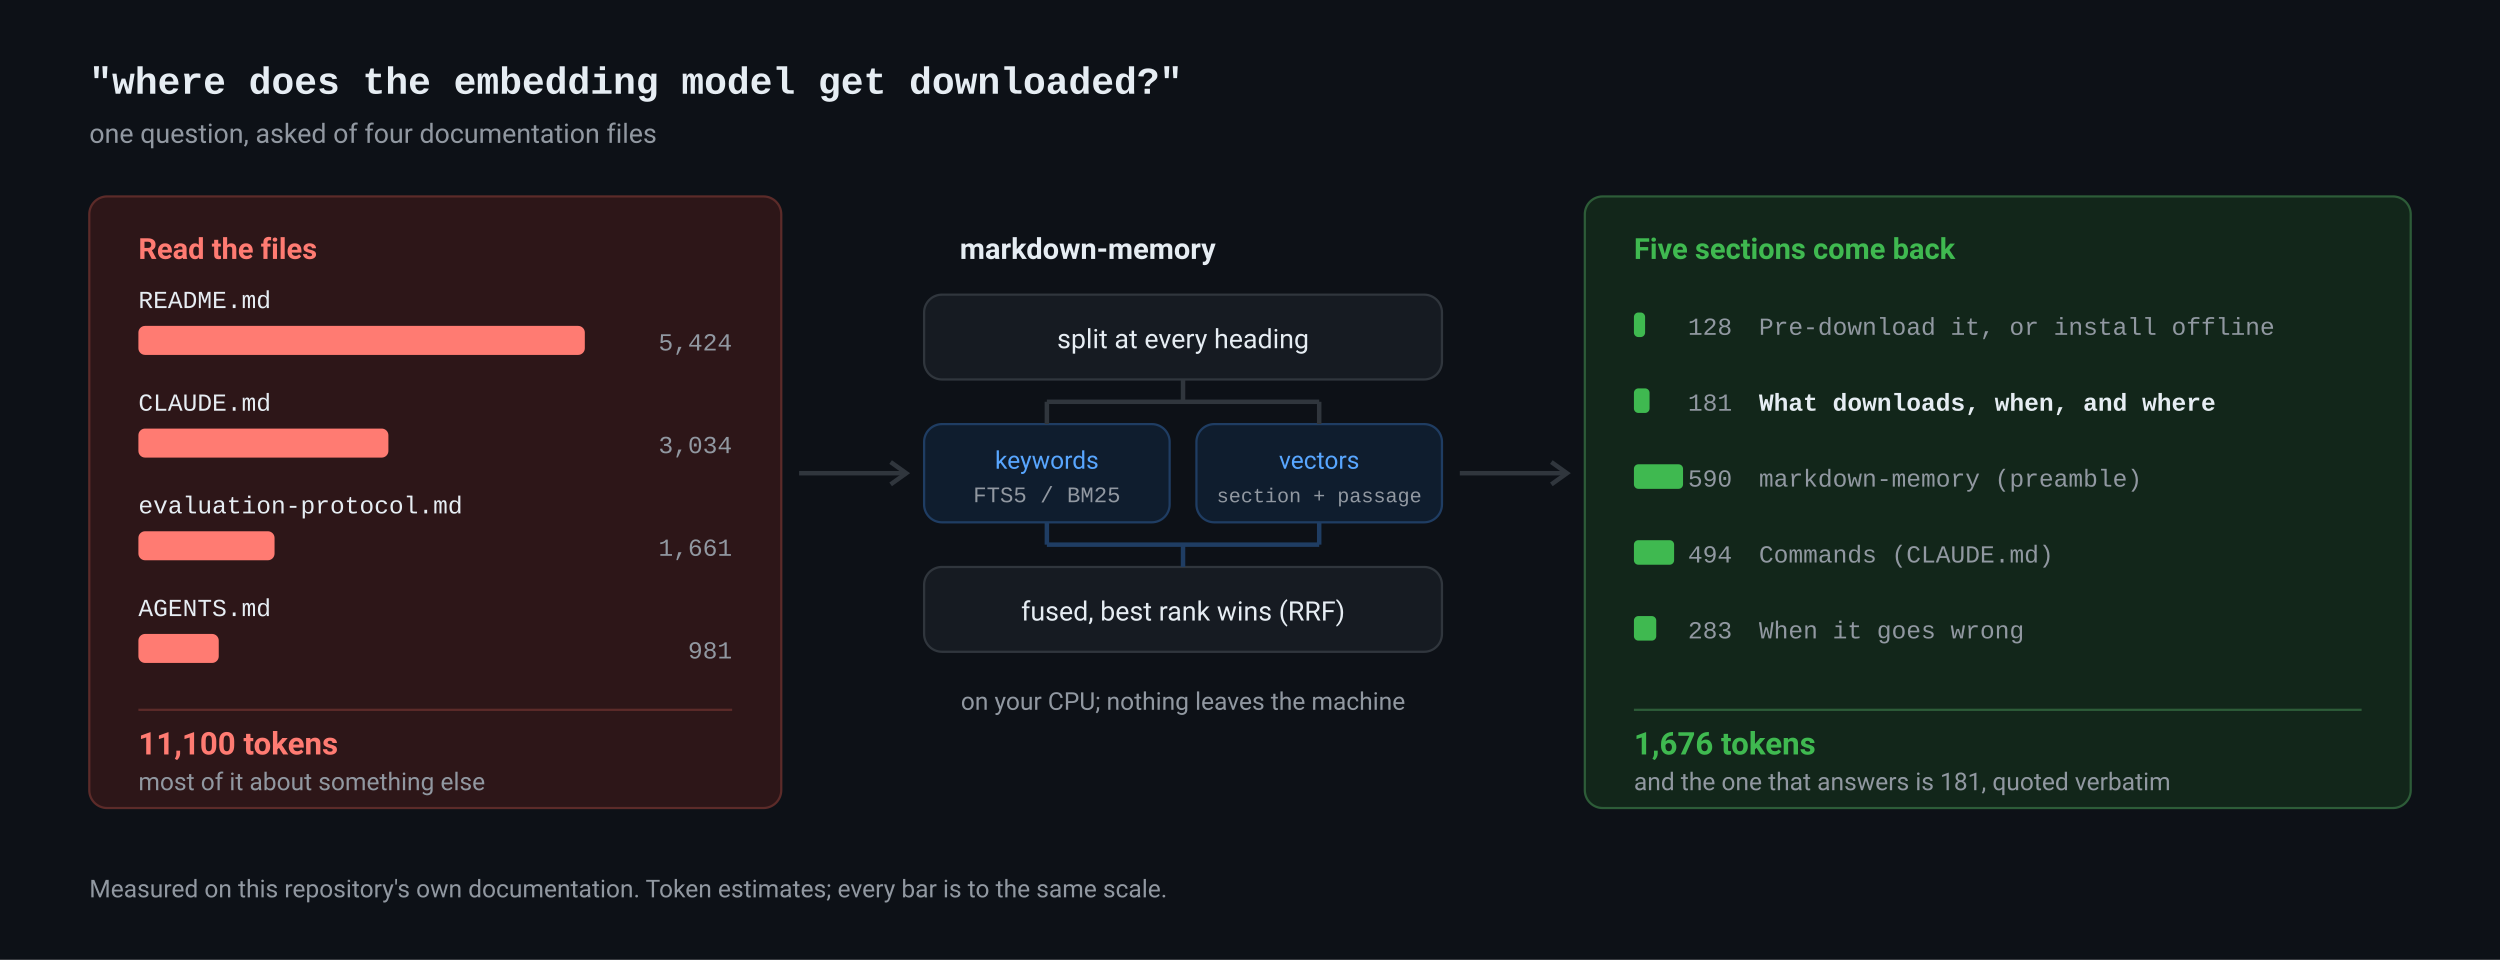
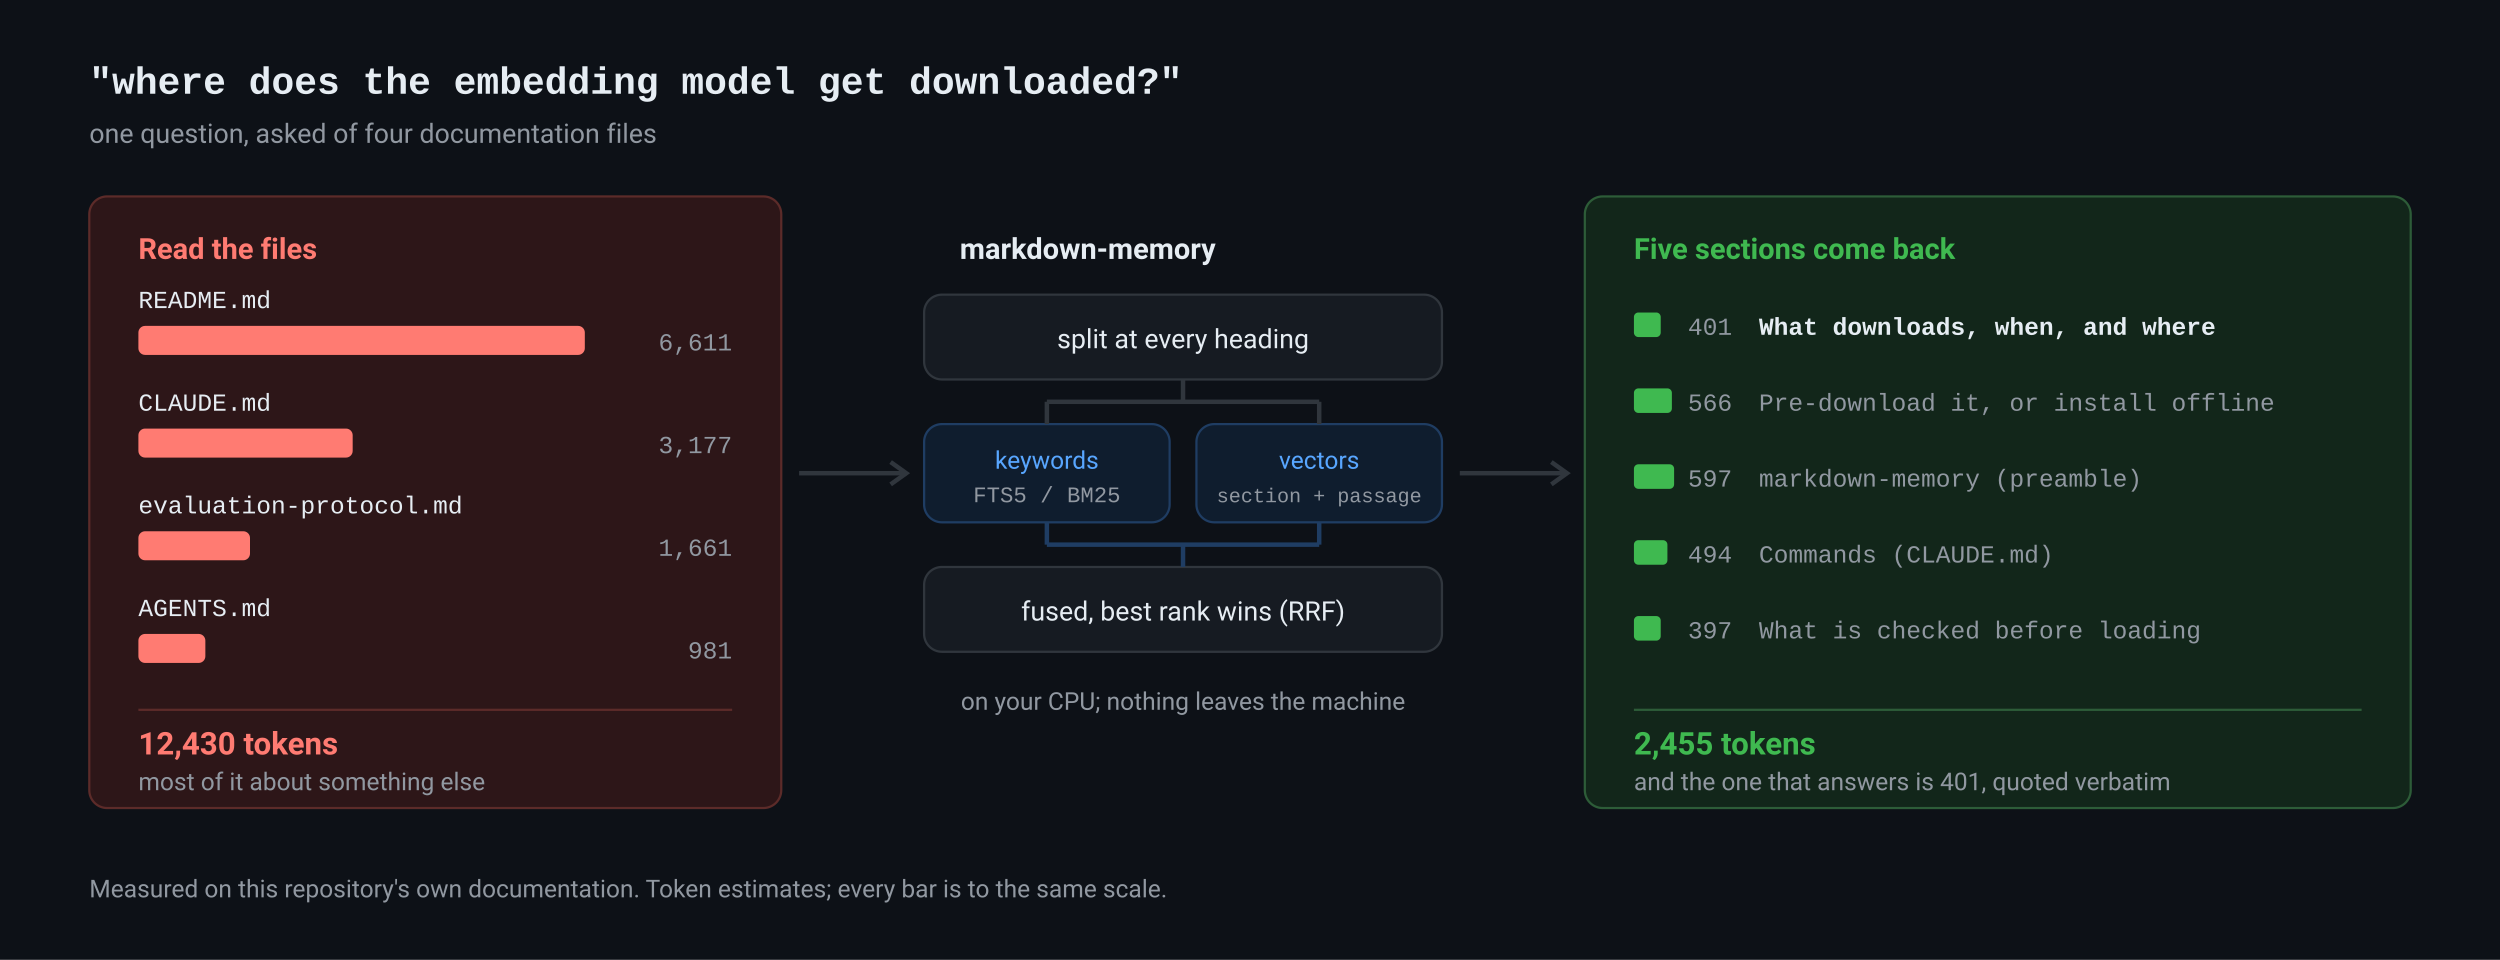
- <svg xmlns="http://www.w3.org/2000/svg" viewBox="0 0 1120 430" width="1120" height="430" role="img" aria-label="One question: reading four whole files costs 11,100 tokens; markdown-memory returns five sections totalling 1,676, and the one that answers is 181 tokens.">
+ <svg xmlns="http://www.w3.org/2000/svg" viewBox="0 0 1120 430" width="1120" height="430" role="img" aria-label="One question: reading four whole files costs 12,430 tokens; markdown-memory returns five sections totalling 2,455, and the one that answers is 401 tokens.">
  <rect width="1120" height="430" fill="#0d1117" />
  <text x="40" y="42" font-family="ui-monospace,SFMono-Regular,Menlo,Consolas,'Liberation Mono',monospace" font-size="17" font-weight="600" fill="#e6edf3" text-anchor="start">"where does the embedding model get downloaded?"</text>
  <text x="40" y="64" font-family="ui-sans-serif,-apple-system,BlinkMacSystemFont,'Segoe UI',Roboto,'Helvetica Neue',Arial,sans-serif" font-size="12" font-weight="400" fill="#9198a1" text-anchor="start">one question, asked of four documentation files</text>
  <rect x="40" y="88" width="310" height="274" rx="8" fill="#2d1618" stroke="#5c2b29" stroke-width="1" />
  <text x="62" y="116" font-family="ui-sans-serif,-apple-system,BlinkMacSystemFont,'Segoe UI',Roboto,'Helvetica Neue',Arial,sans-serif" font-size="13" font-weight="600" fill="#ff7b72" text-anchor="start">Read the files</text>
  <text x="62" y="138" font-family="ui-monospace,SFMono-Regular,Menlo,Consolas,'Liberation Mono',monospace" font-size="11" font-weight="400" fill="#e6edf3" text-anchor="start">README.md</text>
  <rect x="62" y="146" width="200" height="13" rx="3" fill="#ff7b72" stroke="none" stroke-width="1" />
-   <text x="328" y="157" font-family="ui-monospace,SFMono-Regular,Menlo,Consolas,'Liberation Mono',monospace" font-size="11" font-weight="400" fill="#9198a1" text-anchor="end">5,424</text>
+   <text x="328" y="157" font-family="ui-monospace,SFMono-Regular,Menlo,Consolas,'Liberation Mono',monospace" font-size="11" font-weight="400" fill="#9198a1" text-anchor="end">6,611</text>
  <text x="62" y="184" font-family="ui-monospace,SFMono-Regular,Menlo,Consolas,'Liberation Mono',monospace" font-size="11" font-weight="400" fill="#e6edf3" text-anchor="start">CLAUDE.md</text>
-   <rect x="62" y="192" width="112" height="13" rx="3" fill="#ff7b72" stroke="none" stroke-width="1" />
-   <text x="328" y="203" font-family="ui-monospace,SFMono-Regular,Menlo,Consolas,'Liberation Mono',monospace" font-size="11" font-weight="400" fill="#9198a1" text-anchor="end">3,034</text>
+   <rect x="62" y="192" width="96" height="13" rx="3" fill="#ff7b72" stroke="none" stroke-width="1" />
+   <text x="328" y="203" font-family="ui-monospace,SFMono-Regular,Menlo,Consolas,'Liberation Mono',monospace" font-size="11" font-weight="400" fill="#9198a1" text-anchor="end">3,177</text>
  <text x="62" y="230" font-family="ui-monospace,SFMono-Regular,Menlo,Consolas,'Liberation Mono',monospace" font-size="11" font-weight="400" fill="#e6edf3" text-anchor="start">evaluation-protocol.md</text>
-   <rect x="62" y="238" width="61" height="13" rx="3" fill="#ff7b72" stroke="none" stroke-width="1" />
+   <rect x="62" y="238" width="50" height="13" rx="3" fill="#ff7b72" stroke="none" stroke-width="1" />
  <text x="328" y="249" font-family="ui-monospace,SFMono-Regular,Menlo,Consolas,'Liberation Mono',monospace" font-size="11" font-weight="400" fill="#9198a1" text-anchor="end">1,661</text>
  <text x="62" y="276" font-family="ui-monospace,SFMono-Regular,Menlo,Consolas,'Liberation Mono',monospace" font-size="11" font-weight="400" fill="#e6edf3" text-anchor="start">AGENTS.md</text>
-   <rect x="62" y="284" width="36" height="13" rx="3" fill="#ff7b72" stroke="none" stroke-width="1" />
+   <rect x="62" y="284" width="30" height="13" rx="3" fill="#ff7b72" stroke="none" stroke-width="1" />
  <text x="328" y="295" font-family="ui-monospace,SFMono-Regular,Menlo,Consolas,'Liberation Mono',monospace" font-size="11" font-weight="400" fill="#9198a1" text-anchor="end">981</text>
  <path d="M62 318 L328 318" stroke="#5c2b29" stroke-width="1" />
-   <text x="62" y="338" font-family="ui-sans-serif,-apple-system,BlinkMacSystemFont,'Segoe UI',Roboto,'Helvetica Neue',Arial,sans-serif" font-size="14" font-weight="600" fill="#ff7b72" text-anchor="start">11,100 tokens</text>
+   <text x="62" y="338" font-family="ui-sans-serif,-apple-system,BlinkMacSystemFont,'Segoe UI',Roboto,'Helvetica Neue',Arial,sans-serif" font-size="14" font-weight="600" fill="#ff7b72" text-anchor="start">12,430 tokens</text>
  <text x="62" y="354" font-family="ui-sans-serif,-apple-system,BlinkMacSystemFont,'Segoe UI',Roboto,'Helvetica Neue',Arial,sans-serif" font-size="11" font-weight="400" fill="#9198a1" text-anchor="start">most of it about something else</text>
  <text x="430" y="116" font-family="ui-sans-serif,-apple-system,BlinkMacSystemFont,'Segoe UI',Roboto,'Helvetica Neue',Arial,sans-serif" font-size="13" font-weight="600" fill="#e6edf3" text-anchor="start">markdown-memory</text>
  <rect x="414" y="132" width="232" height="38" rx="8" fill="#161b22" stroke="#30363d" stroke-width="1" />
  <text x="530" y="156" font-family="ui-sans-serif,-apple-system,BlinkMacSystemFont,'Segoe UI',Roboto,'Helvetica Neue',Arial,sans-serif" font-size="12" font-weight="400" fill="#e6edf3" text-anchor="middle">split at every heading</text>
  <rect x="414" y="190" width="110" height="44" rx="8" fill="#0f1d2e" stroke="#1f3d63" stroke-width="1" />
  <text x="469" y="210" font-family="ui-sans-serif,-apple-system,BlinkMacSystemFont,'Segoe UI',Roboto,'Helvetica Neue',Arial,sans-serif" font-size="11" font-weight="400" fill="#58a6ff" text-anchor="middle">keywords</text>
  <text x="469" y="225" font-family="ui-monospace,SFMono-Regular,Menlo,Consolas,'Liberation Mono',monospace" font-size="10" font-weight="400" fill="#9198a1" text-anchor="middle">FTS5 / BM25</text>
  <rect x="536" y="190" width="110" height="44" rx="8" fill="#0f1d2e" stroke="#1f3d63" stroke-width="1" />
  <text x="591" y="210" font-family="ui-sans-serif,-apple-system,BlinkMacSystemFont,'Segoe UI',Roboto,'Helvetica Neue',Arial,sans-serif" font-size="11" font-weight="400" fill="#58a6ff" text-anchor="middle">vectors</text>
  <text x="591" y="225" font-family="ui-monospace,SFMono-Regular,Menlo,Consolas,'Liberation Mono',monospace" font-size="9" font-weight="400" fill="#9198a1" text-anchor="middle">section + passage</text>
  <rect x="414" y="254" width="232" height="38" rx="8" fill="#161b22" stroke="#30363d" stroke-width="1" />
  <text x="530" y="278" font-family="ui-sans-serif,-apple-system,BlinkMacSystemFont,'Segoe UI',Roboto,'Helvetica Neue',Arial,sans-serif" font-size="12" font-weight="400" fill="#e6edf3" text-anchor="middle">fused, best rank wins (RRF)</text>
  <path d="M530 170 L530 180 M469 180 L591 180 M469 180 L469 190 M591 180 L591 190" stroke="#30363d" stroke-width="2" fill="none" />
  <path d="M469 234 L469 244 M591 234 L591 244 M469 244 L591 244 M530 244 L530 254" stroke="#1f3d63" stroke-width="2" fill="none" />
  <text x="530" y="318" font-family="ui-sans-serif,-apple-system,BlinkMacSystemFont,'Segoe UI',Roboto,'Helvetica Neue',Arial,sans-serif" font-size="11" font-weight="400" fill="#9198a1" text-anchor="middle">on your CPU; nothing leaves the machine</text>
  <path d="M358 212 L406 212" stroke="#30363d" stroke-width="2" fill="none" />
  <path d="M399 207 L406 212 L399 217" fill="none" stroke="#30363d" stroke-width="2" />
  <path d="M654 212 L702 212" stroke="#30363d" stroke-width="2" fill="none" />
  <path d="M695 207 L702 212 L695 217" fill="none" stroke="#30363d" stroke-width="2" />
  <rect x="710" y="88" width="370" height="274" rx="8" fill="#12261a" stroke="#2d5c38" stroke-width="1" />
  <text x="732" y="116" font-family="ui-sans-serif,-apple-system,BlinkMacSystemFont,'Segoe UI',Roboto,'Helvetica Neue',Arial,sans-serif" font-size="13" font-weight="600" fill="#3fb950" text-anchor="start">Five sections come back</text>
-   <rect x="732" y="140" width="5" height="11" rx="2" fill="#3fb950" stroke="none" stroke-width="1" />
-   <text x="776" y="150" font-family="ui-monospace,SFMono-Regular,Menlo,Consolas,'Liberation Mono',monospace" font-size="11" font-weight="400" fill="#9198a1" text-anchor="end">128</text>
-   <text x="788" y="150" font-family="ui-monospace,SFMono-Regular,Menlo,Consolas,'Liberation Mono',monospace" font-size="11" font-weight="400" fill="#9198a1" text-anchor="start">Pre-download it, or install offline</text>
-   <rect x="732" y="174" width="7" height="11" rx="2" fill="#3fb950" stroke="none" stroke-width="1" />
-   <text x="776" y="184" font-family="ui-monospace,SFMono-Regular,Menlo,Consolas,'Liberation Mono',monospace" font-size="11" font-weight="400" fill="#9198a1" text-anchor="end">181</text>
-   <text x="788" y="184" font-family="ui-monospace,SFMono-Regular,Menlo,Consolas,'Liberation Mono',monospace" font-size="11" font-weight="600" fill="#e6edf3" text-anchor="start">What downloads, when, and where</text>
-   <rect x="732" y="208" width="22" height="11" rx="2" fill="#3fb950" stroke="none" stroke-width="1" />
-   <text x="776" y="218" font-family="ui-monospace,SFMono-Regular,Menlo,Consolas,'Liberation Mono',monospace" font-size="11" font-weight="400" fill="#9198a1" text-anchor="end">590</text>
+   <rect x="732" y="140" width="12" height="11" rx="2" fill="#3fb950" stroke="none" stroke-width="1" />
+   <text x="776" y="150" font-family="ui-monospace,SFMono-Regular,Menlo,Consolas,'Liberation Mono',monospace" font-size="11" font-weight="400" fill="#9198a1" text-anchor="end">401</text>
+   <text x="788" y="150" font-family="ui-monospace,SFMono-Regular,Menlo,Consolas,'Liberation Mono',monospace" font-size="11" font-weight="600" fill="#e6edf3" text-anchor="start">What downloads, when, and where</text>
+   <rect x="732" y="174" width="17" height="11" rx="2" fill="#3fb950" stroke="none" stroke-width="1" />
+   <text x="776" y="184" font-family="ui-monospace,SFMono-Regular,Menlo,Consolas,'Liberation Mono',monospace" font-size="11" font-weight="400" fill="#9198a1" text-anchor="end">566</text>
+   <text x="788" y="184" font-family="ui-monospace,SFMono-Regular,Menlo,Consolas,'Liberation Mono',monospace" font-size="11" font-weight="400" fill="#9198a1" text-anchor="start">Pre-download it, or install offline</text>
+   <rect x="732" y="208" width="18" height="11" rx="2" fill="#3fb950" stroke="none" stroke-width="1" />
+   <text x="776" y="218" font-family="ui-monospace,SFMono-Regular,Menlo,Consolas,'Liberation Mono',monospace" font-size="11" font-weight="400" fill="#9198a1" text-anchor="end">597</text>
  <text x="788" y="218" font-family="ui-monospace,SFMono-Regular,Menlo,Consolas,'Liberation Mono',monospace" font-size="11" font-weight="400" fill="#9198a1" text-anchor="start">markdown-memory  (preamble)</text>
-   <rect x="732" y="242" width="18" height="11" rx="2" fill="#3fb950" stroke="none" stroke-width="1" />
+   <rect x="732" y="242" width="15" height="11" rx="2" fill="#3fb950" stroke="none" stroke-width="1" />
  <text x="776" y="252" font-family="ui-monospace,SFMono-Regular,Menlo,Consolas,'Liberation Mono',monospace" font-size="11" font-weight="400" fill="#9198a1" text-anchor="end">494</text>
  <text x="788" y="252" font-family="ui-monospace,SFMono-Regular,Menlo,Consolas,'Liberation Mono',monospace" font-size="11" font-weight="400" fill="#9198a1" text-anchor="start">Commands  (CLAUDE.md)</text>
-   <rect x="732" y="276" width="10" height="11" rx="2" fill="#3fb950" stroke="none" stroke-width="1" />
-   <text x="776" y="286" font-family="ui-monospace,SFMono-Regular,Menlo,Consolas,'Liberation Mono',monospace" font-size="11" font-weight="400" fill="#9198a1" text-anchor="end">283</text>
-   <text x="788" y="286" font-family="ui-monospace,SFMono-Regular,Menlo,Consolas,'Liberation Mono',monospace" font-size="11" font-weight="400" fill="#9198a1" text-anchor="start">When it goes wrong</text>
+   <rect x="732" y="276" width="12" height="11" rx="2" fill="#3fb950" stroke="none" stroke-width="1" />
+   <text x="776" y="286" font-family="ui-monospace,SFMono-Regular,Menlo,Consolas,'Liberation Mono',monospace" font-size="11" font-weight="400" fill="#9198a1" text-anchor="end">397</text>
+   <text x="788" y="286" font-family="ui-monospace,SFMono-Regular,Menlo,Consolas,'Liberation Mono',monospace" font-size="11" font-weight="400" fill="#9198a1" text-anchor="start">What is checked before loading</text>
  <path d="M732 318 L1058 318" stroke="#2d5c38" stroke-width="1" />
-   <text x="732" y="338" font-family="ui-sans-serif,-apple-system,BlinkMacSystemFont,'Segoe UI',Roboto,'Helvetica Neue',Arial,sans-serif" font-size="14" font-weight="600" fill="#3fb950" text-anchor="start">1,676 tokens</text>
-   <text x="732" y="354" font-family="ui-sans-serif,-apple-system,BlinkMacSystemFont,'Segoe UI',Roboto,'Helvetica Neue',Arial,sans-serif" font-size="11" font-weight="400" fill="#9198a1" text-anchor="start">and the one that answers is 181, quoted verbatim</text>
+   <text x="732" y="338" font-family="ui-sans-serif,-apple-system,BlinkMacSystemFont,'Segoe UI',Roboto,'Helvetica Neue',Arial,sans-serif" font-size="14" font-weight="600" fill="#3fb950" text-anchor="start">2,455 tokens</text>
+   <text x="732" y="354" font-family="ui-sans-serif,-apple-system,BlinkMacSystemFont,'Segoe UI',Roboto,'Helvetica Neue',Arial,sans-serif" font-size="11" font-weight="400" fill="#9198a1" text-anchor="start">and the one that answers is 401, quoted verbatim</text>
  <text x="40" y="402" font-family="ui-sans-serif,-apple-system,BlinkMacSystemFont,'Segoe UI',Roboto,'Helvetica Neue',Arial,sans-serif" font-size="11" font-weight="400" fill="#9198a1" text-anchor="start">Measured on this repository's own documentation. Token estimates; every bar is to the same scale.</text>
</svg>
